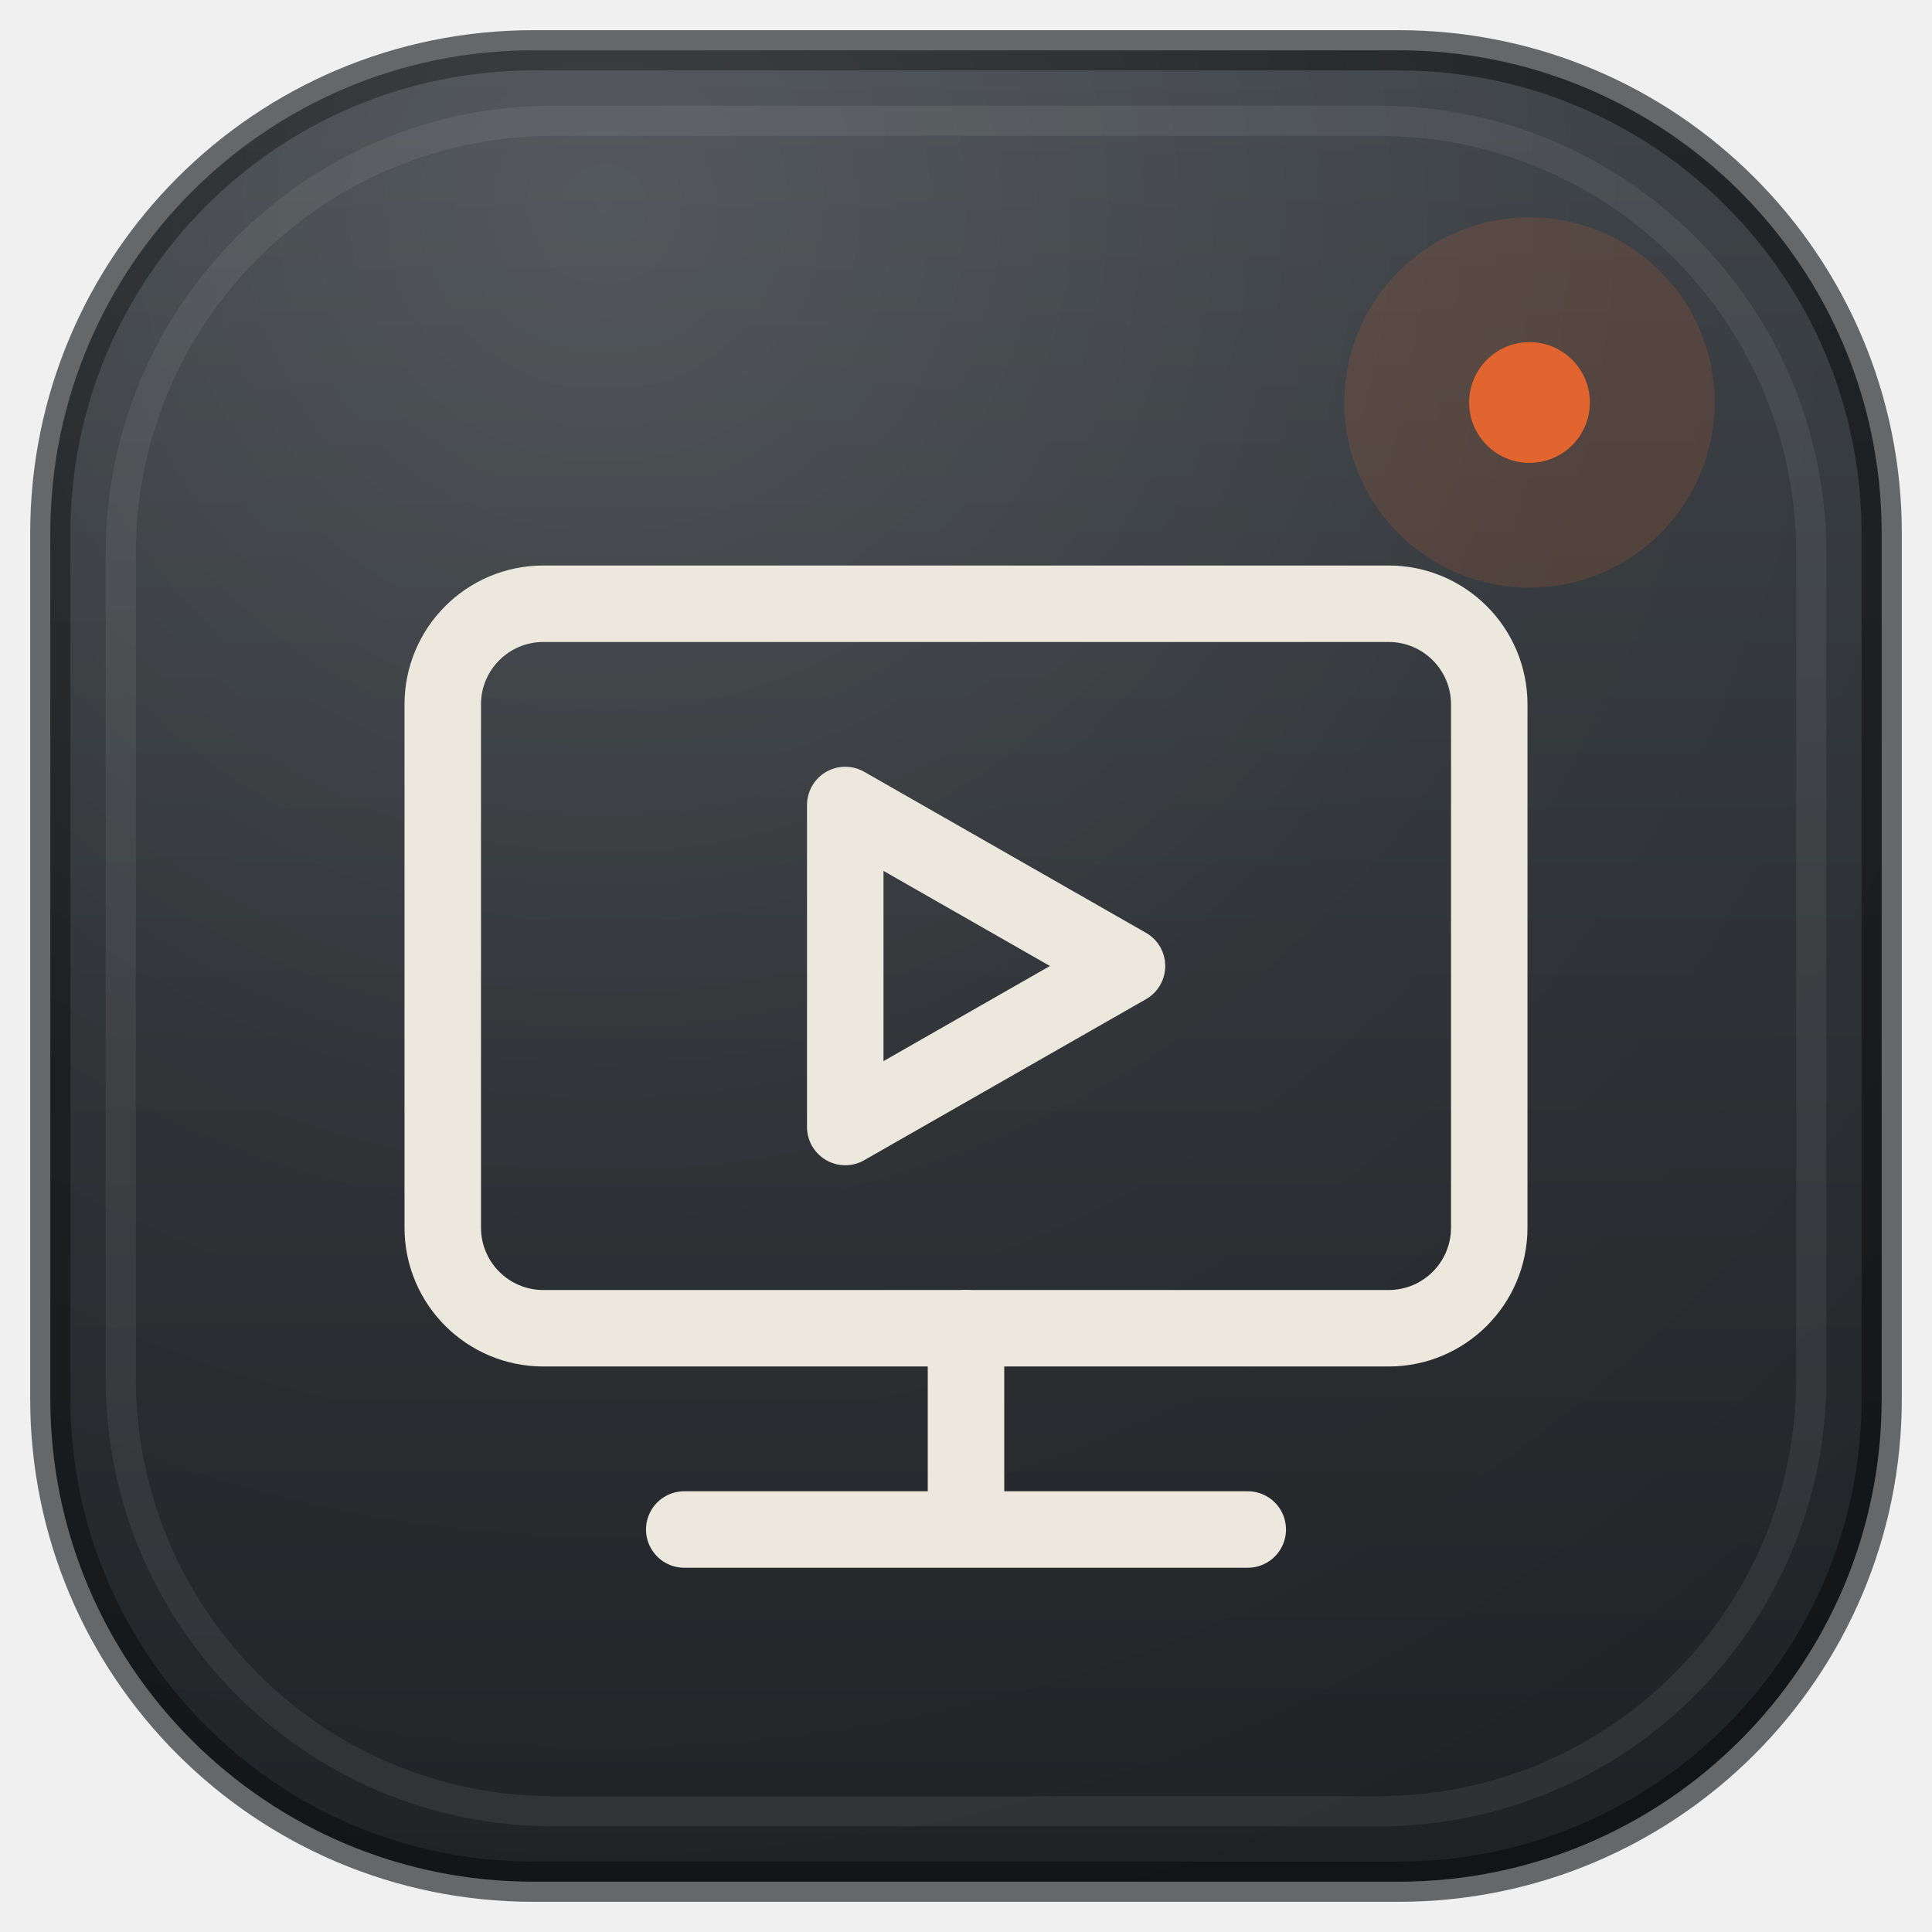
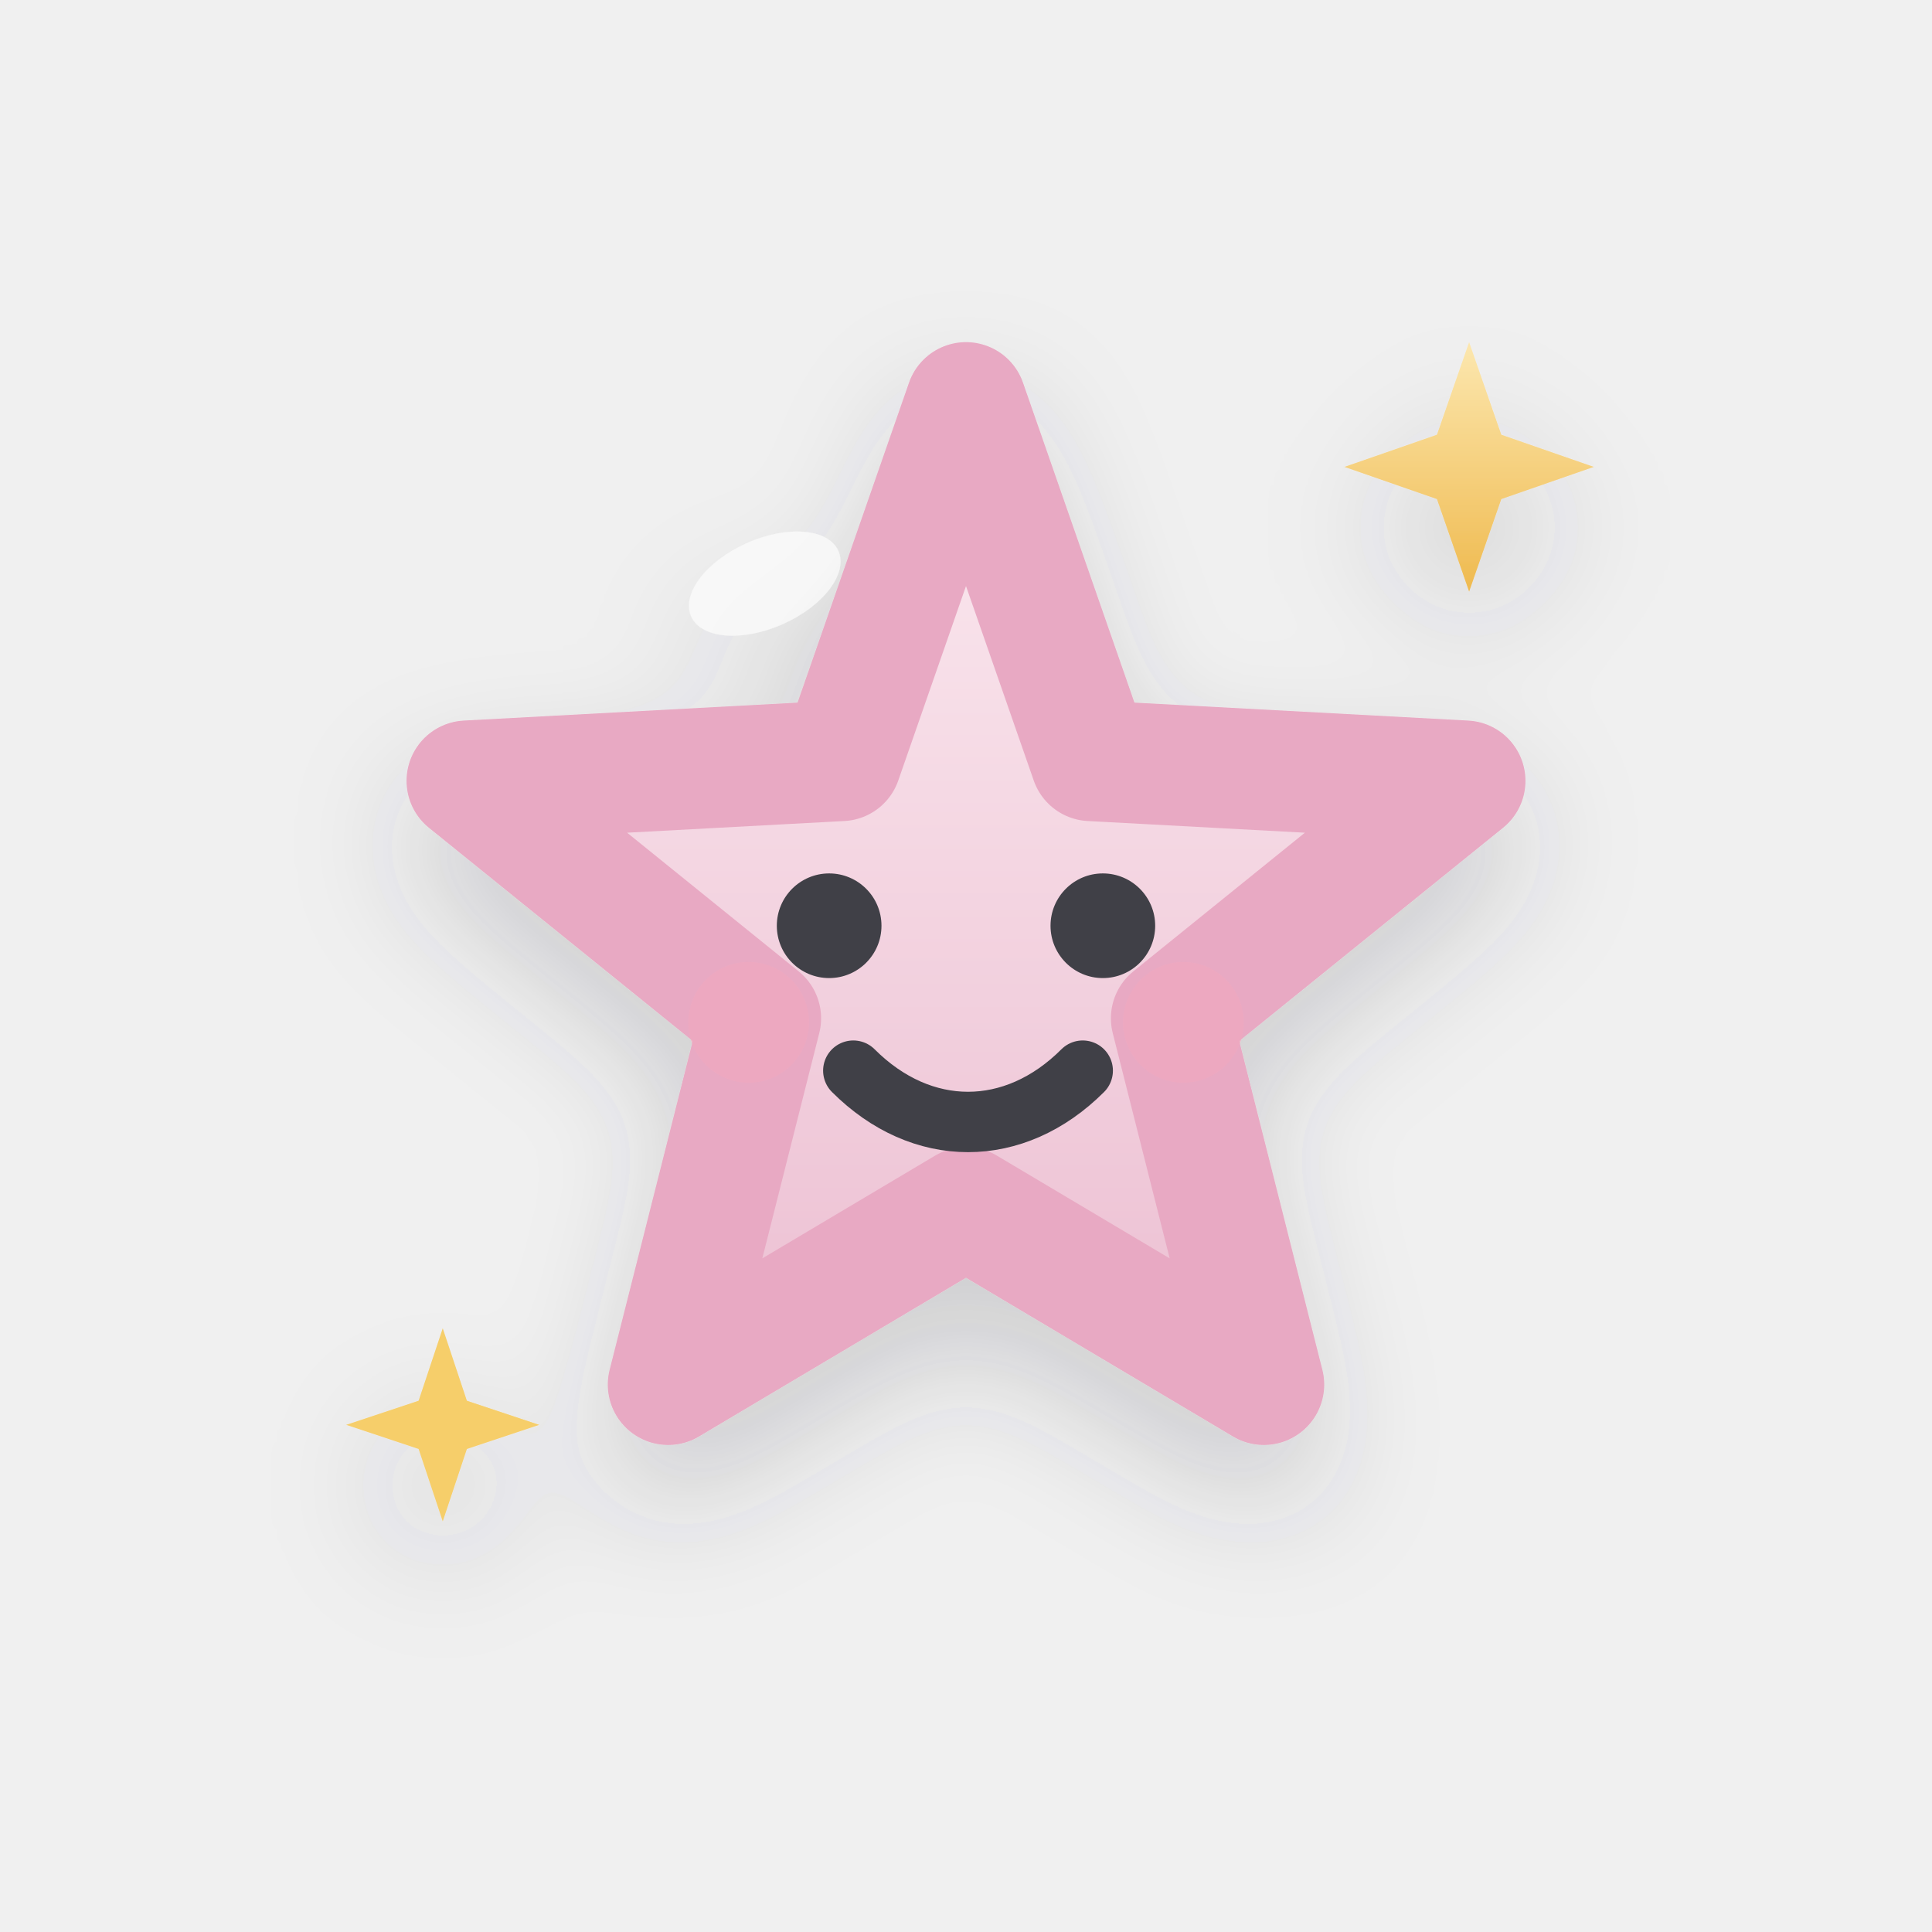
<svg xmlns="http://www.w3.org/2000/svg" width="48" height="48" viewBox="0 0 48 48">
  <defs>
-     <linearGradient id="plate" x1="0" y1="0" x2="0" y2="1">
-       <stop offset="0" stop-color="#3a3f44" />
-       <stop offset=".52" stop-color="#2a2e32" />
-       <stop offset="1" stop-color="#1e2225" />
+     <linearGradient id="p" x1="0" y1="0" x2="0" y2="1">
+       <stop offset="0" stop-color="#fbeaf0" />
+       <stop offset="1" stop-color="#ecbfd2" />
    </linearGradient>
-     <radialGradient id="sheen" cx=".3" cy=".08" r="1">
-       <stop offset="0" stop-color="#fff" stop-opacity=".14" />
-       <stop offset=".55" stop-color="#fff" stop-opacity=".03" />
-       <stop offset="1" stop-color="#fff" stop-opacity="0" />
-     </radialGradient>
+     <linearGradient id="y" x1="0" y1="0" x2="0" y2="1">
+       <stop offset="0" stop-color="#fce7af" />
+       <stop offset="1" stop-color="#efba4f" />
+     </linearGradient>
+     <filter id="ds" x="-25%" y="-25%" width="150%" height="150%">
+       <feDropShadow dx="0" dy="1.5" stdDeviation="1.5" flood-color="#3f3f46" flood-opacity=".18" />
+     </filter>
  </defs>
-   <rect x="1.25" y="1.25" width="45.5" height="45.5" rx="12" fill="url(#plate)" stroke="#0a0c0e" stroke-opacity=".6" />
-   <rect x="1.25" y="1.25" width="45.5" height="45.5" rx="12" fill="url(#sheen)" />
-   <rect x="3" y="3" width="42" height="42" rx="10.75" fill="none" stroke="#fff" stroke-opacity=".07" stroke-width=".75" />
-   <circle cx="38" cy="10" r="4.6" fill="#e2642e" opacity=".16" />
-   <circle cx="38" cy="10" r="1.5" fill="#e2642e" />
-   <g fill="none" stroke="#ece8de" stroke-width="1.9" stroke-linecap="round" stroke-linejoin="round">
-     <rect x="11" y="15" width="26" height="18" rx="2.5" />
-     <path d="M17 38h14M24 33v5" />
-     <path d="m21 20 7 4-7 4z" />
+   <g filter="url(#ds)">
+     <path d="M24 10l3.1 8.9 9.3.5-7.3 5.9 2.3 9.1L24 30l-7.4 4.4 2.3-9.1-7.3-5.9 9.3-.5z" fill="url(#p)" stroke="#e8a9c3" stroke-width="3" stroke-linejoin="round" />
+     <circle cx="20.6" cy="23" r="1.3" fill="#3f3f46" />
+     <circle cx="27.4" cy="23" r="1.3" fill="#3f3f46" />
+     <path d="M21.2 26.6c1.7 1.7 4 1.7 5.7 0" fill="none" stroke="#3f3f46" stroke-width="1.5" stroke-linecap="round" />
+     <circle cx="18.6" cy="25.4" r="1.5" fill="#f0a8bf" opacity=".65" />
+     <circle cx="29.4" cy="25.4" r="1.5" fill="#f0a8bf" opacity=".65" />
+     <path d="M36.5 8.5l.8 2.3 2.3.8-2.3.8-.8 2.3-.8-2.3-2.3-.8 2.3-.8z" fill="url(#y)" />
+     <path d="M11 33l.6 1.8 1.8.6-1.8.6-.6 1.8-.6-1.8-1.8-.6 1.8-.6z" fill="#f6ce6b" />
+     <ellipse cx="19" cy="14.5" rx="2" ry="1.1" fill="#fff" opacity=".6" transform="rotate(-24 19 14.5)" />
  </g>
</svg>
